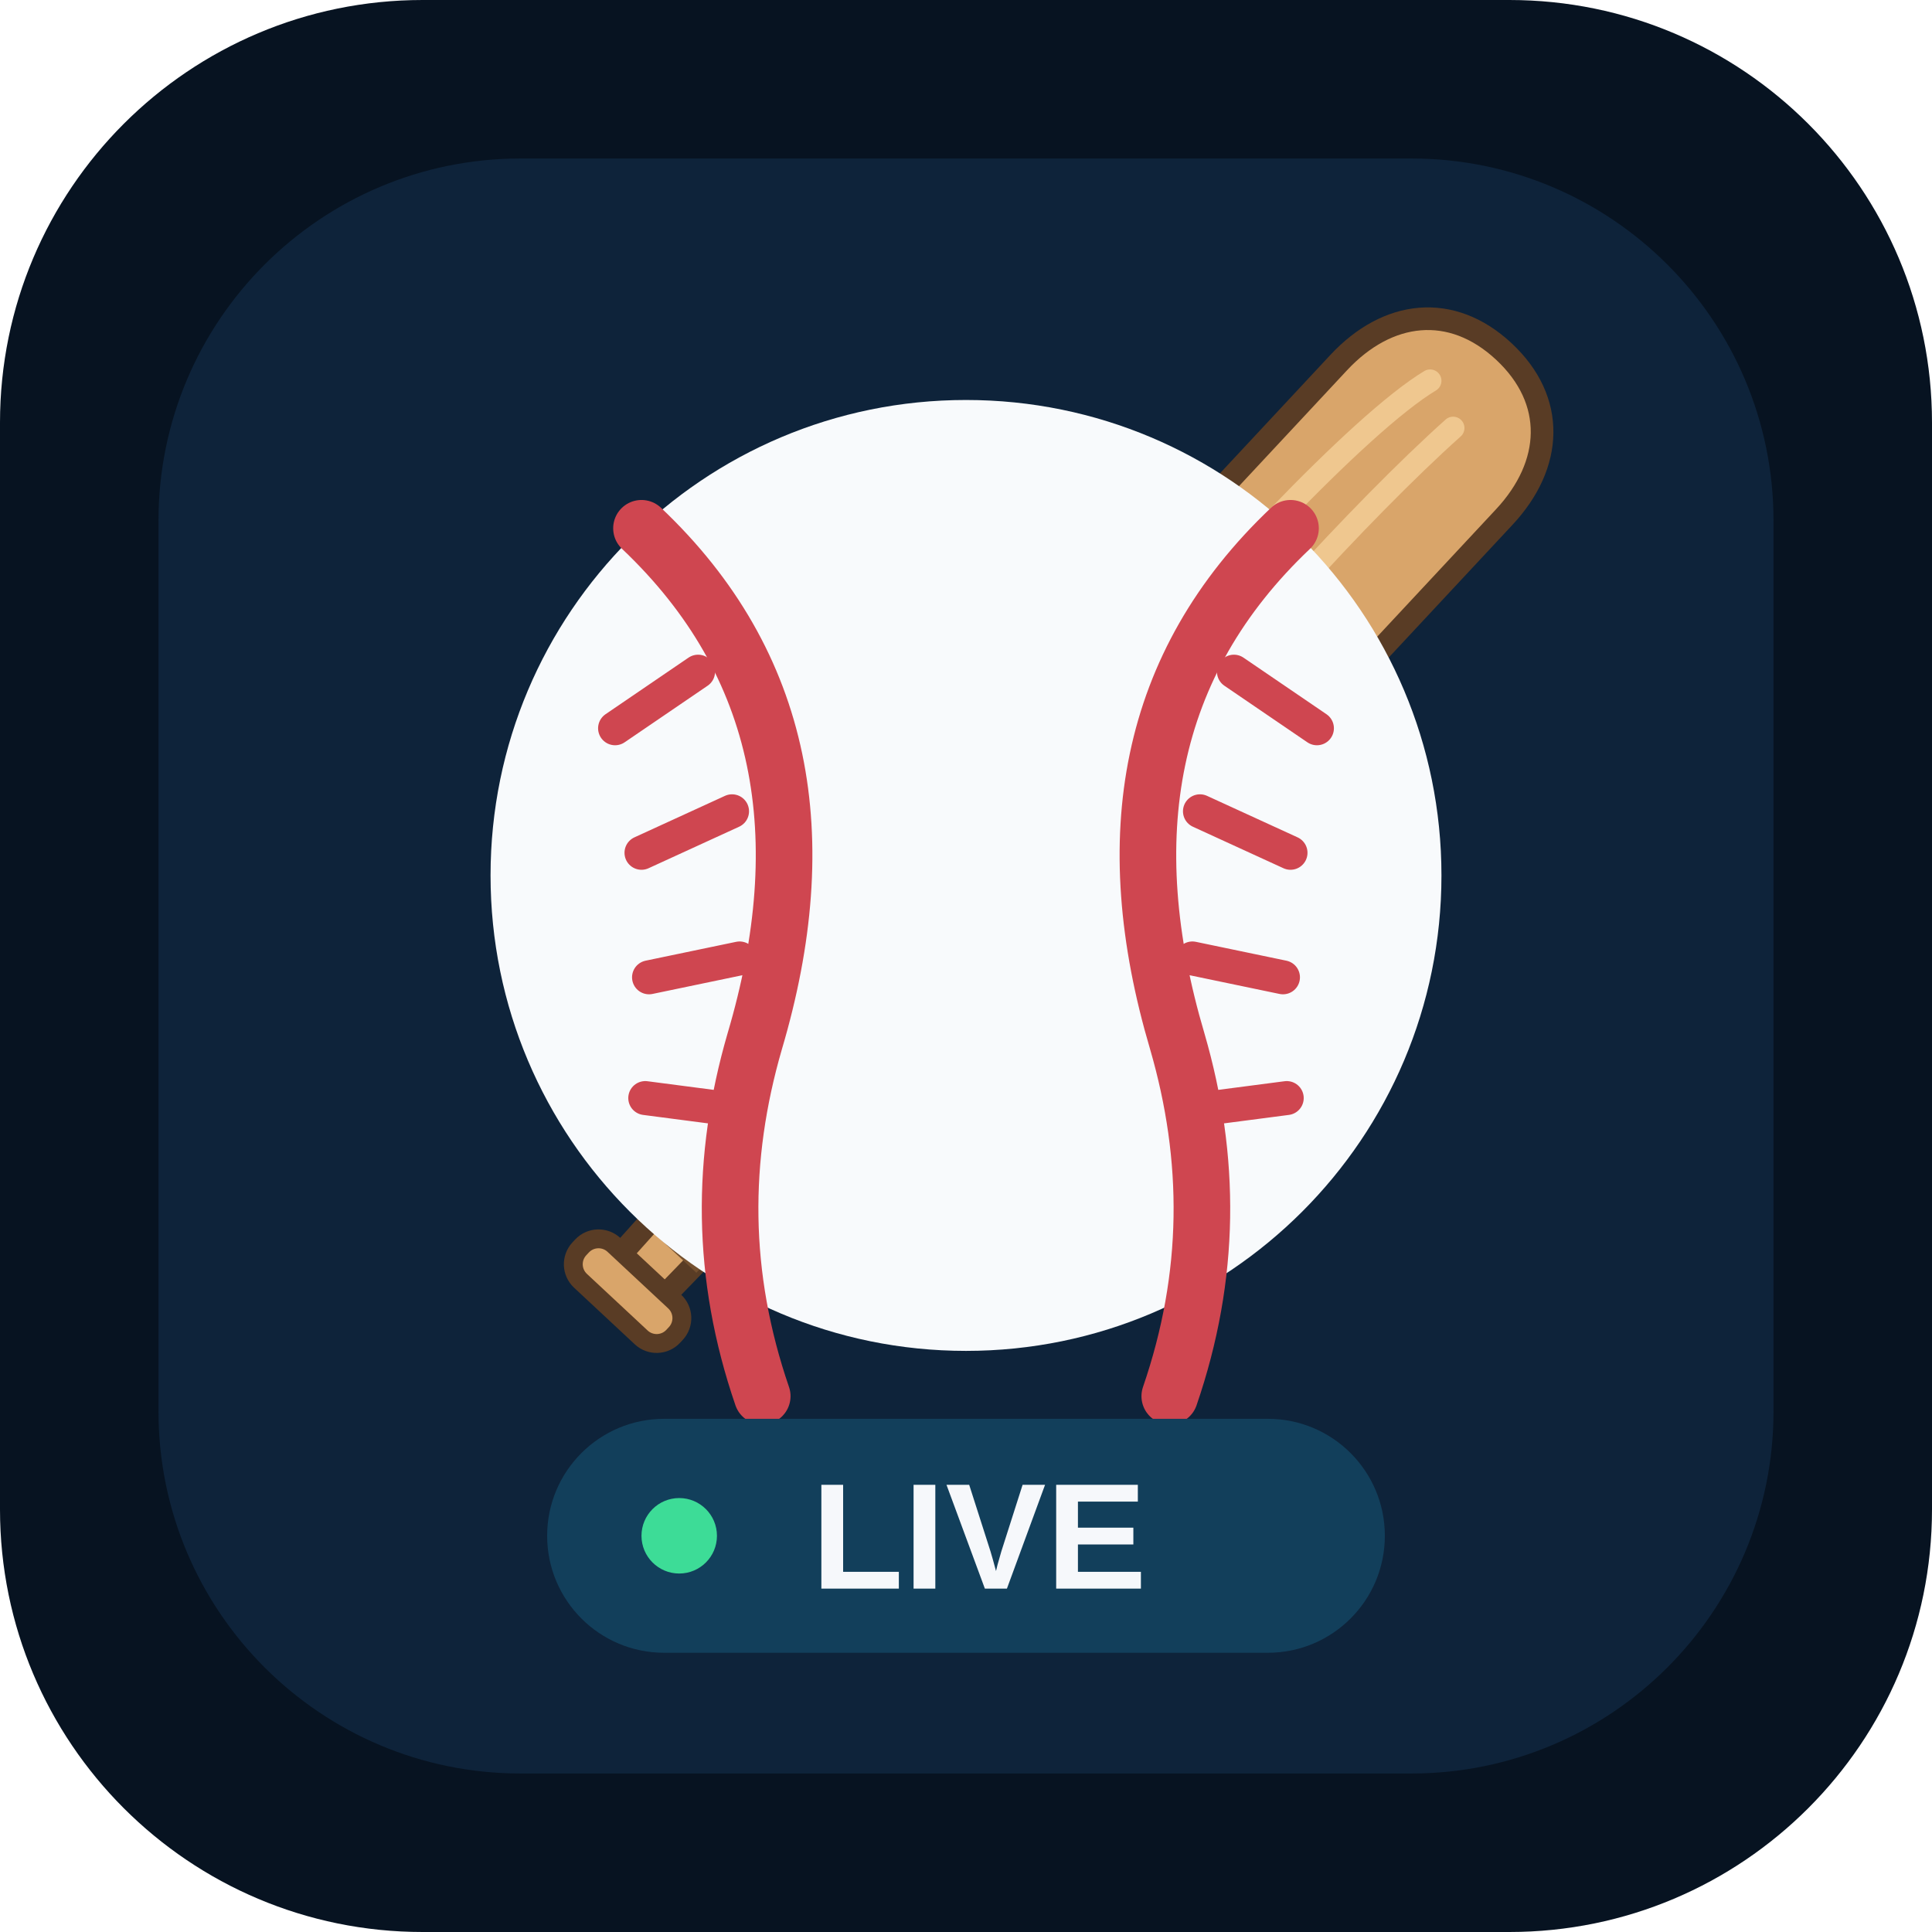
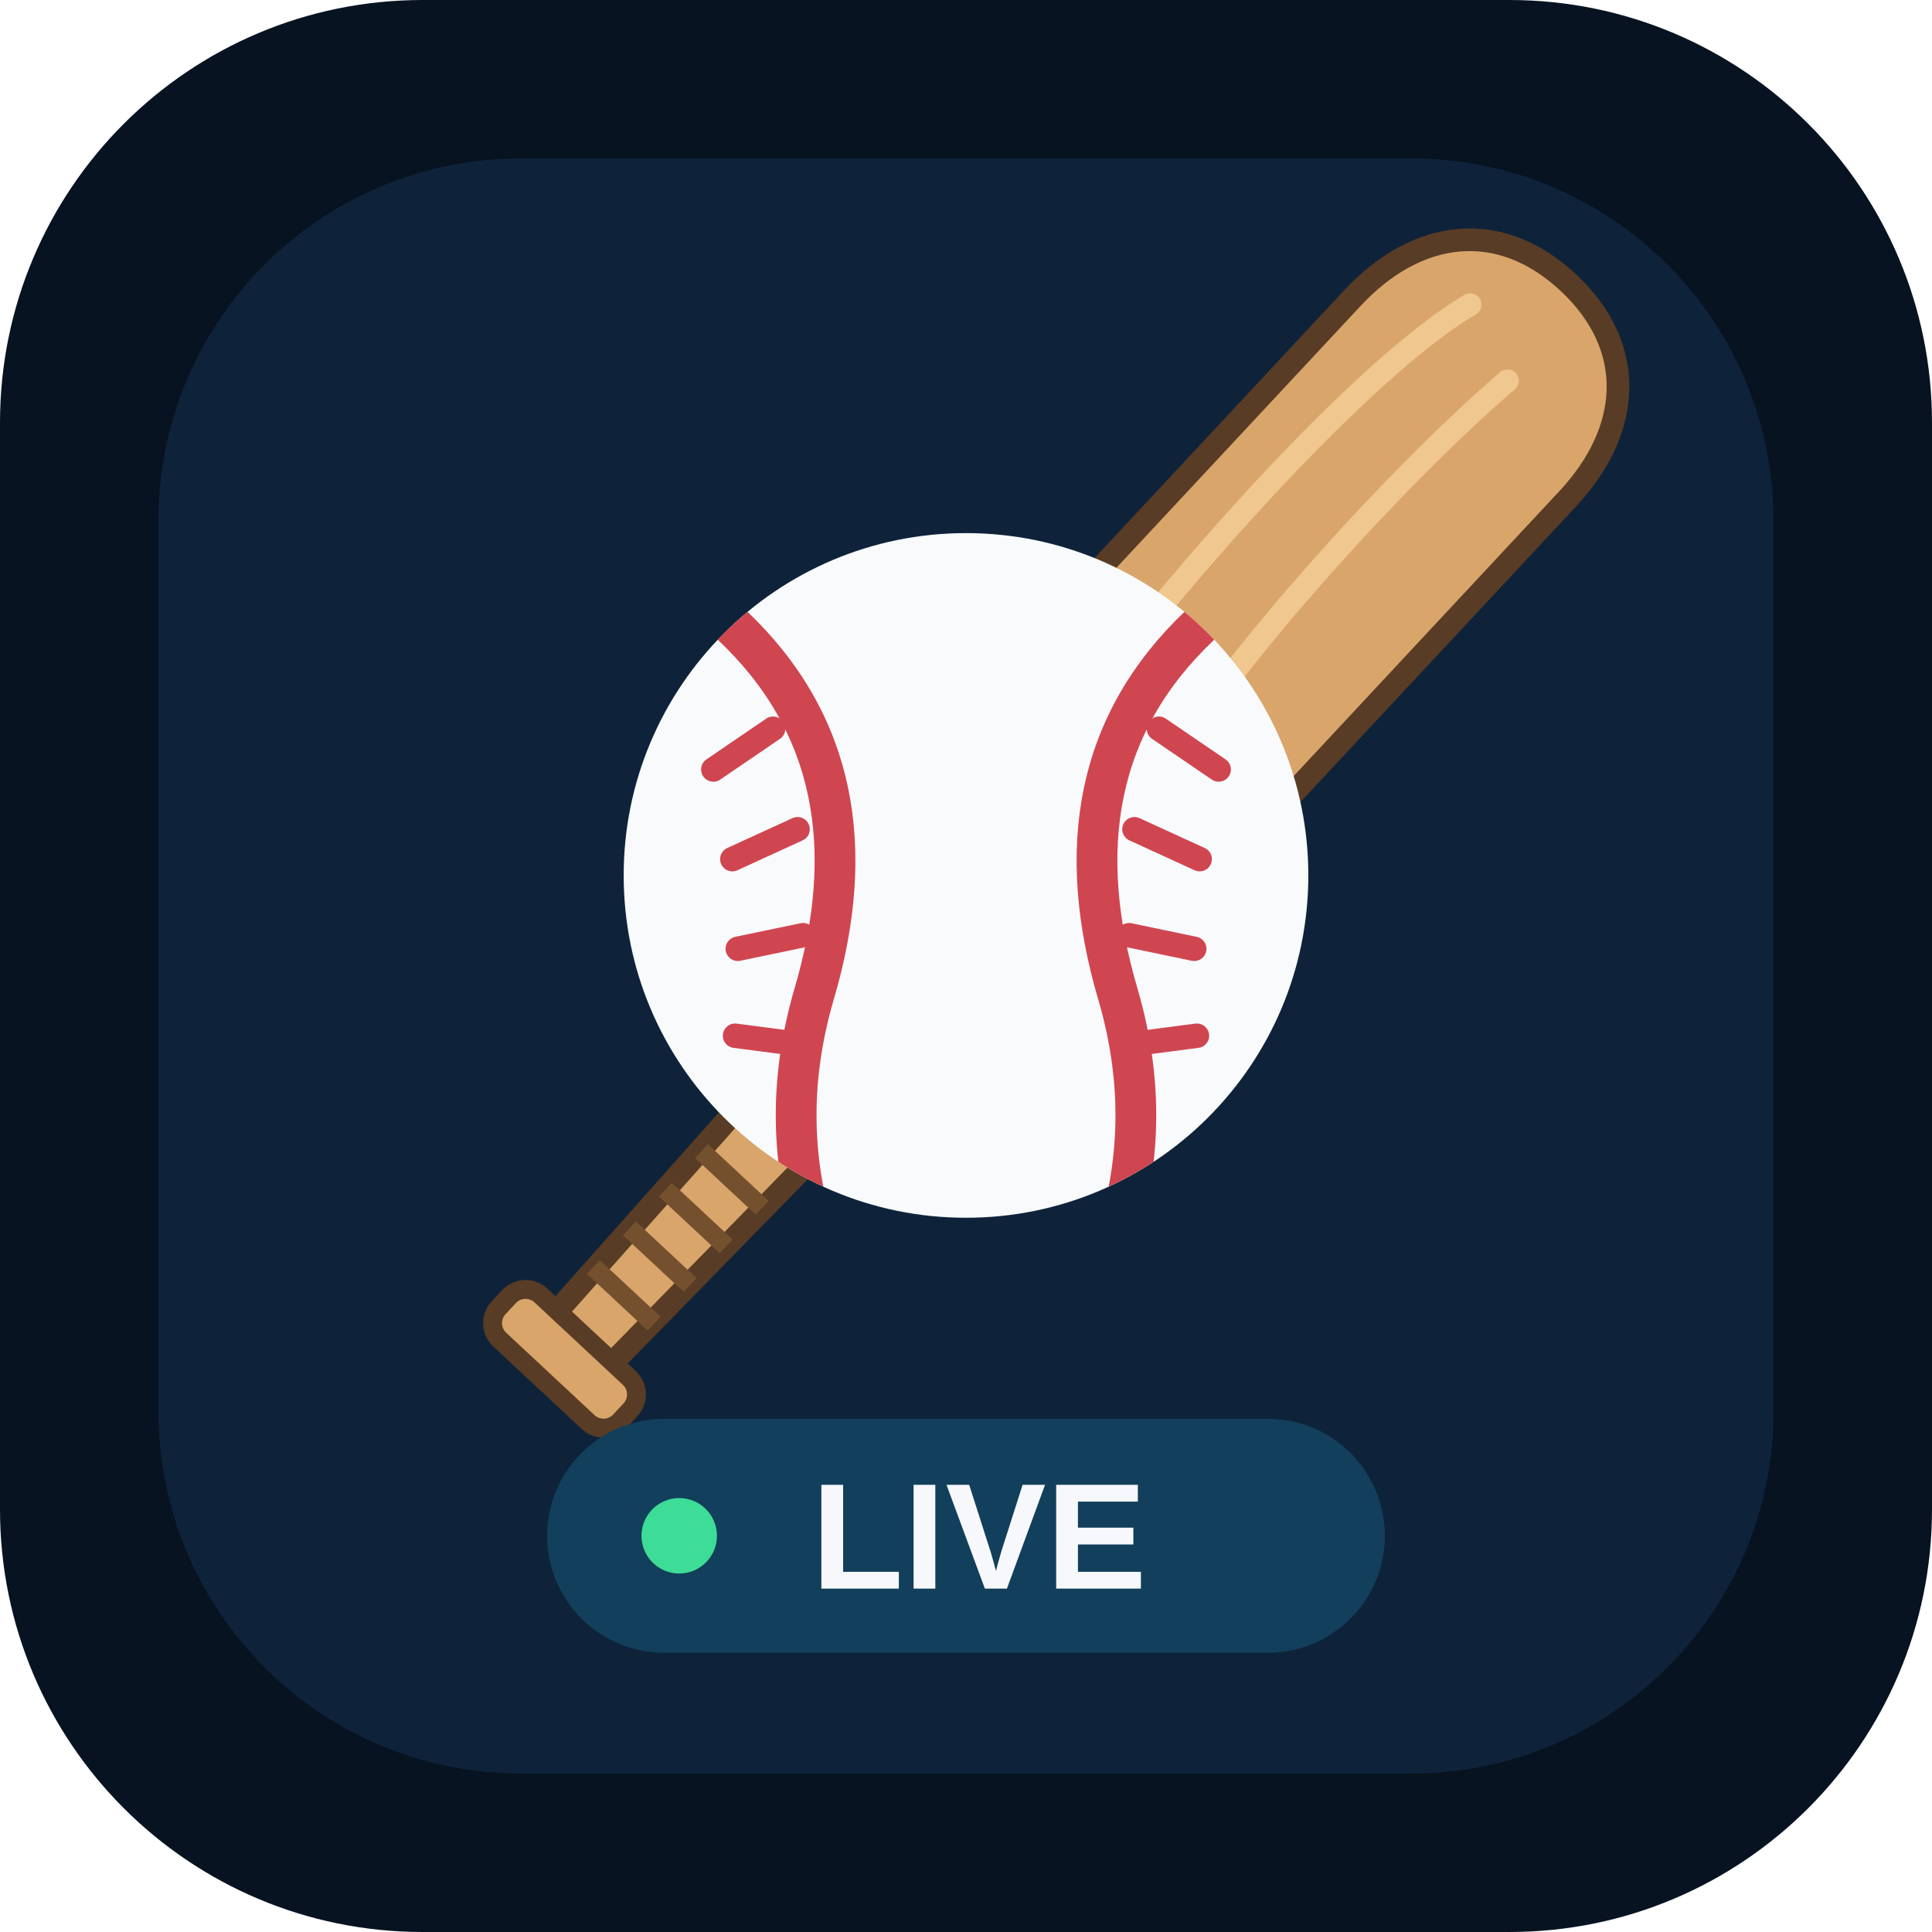
<svg xmlns="http://www.w3.org/2000/svg" viewBox="0 0 512 512">
  <rect width="512" height="512" rx="112" fill="#071321" />
  <rect x="42" y="42" width="428" height="428" rx="96" fill="#0e233a" />
  <g transform="rotate(43 256 246)">
-     <path d="M256 37c-19 0-30 13-30 32v107c0 34 17 63 20 91l2 105h16l2-105c3-28 20-57 20-91V69c0-19-11-32-30-32Z" fill="#d9a56a" stroke="#593c25" stroke-width="6" />
-     <path d="M247 56c-6 21-6 81-3 125m16-120c-3 33-2 88 1 116" fill="none" stroke="#efc78f" stroke-width="6" stroke-linecap="round" />
-     <path d="M246 323h20m-20 12h20m-20 12h20m-20 12h20" stroke="#74502f" stroke-width="5" />
-     <rect x="239" y="371" width="34" height="13" rx="6" fill="#d9a56a" stroke="#593c25" stroke-width="5" />
+     <path d="M256 12c-25 0-39 17-39 42v112c0 39 22 71 26 102l3 127h20l3-127c4-32 26-63 26-102V54c0-25-14-42-39-42Z" fill="#d9a56a" stroke="#593c25" stroke-width="6" />
+     <path d="M241 34c-8 27-8 86-4 134m25-126c-4 36-3 88 1 119" fill="none" stroke="#efc78f" stroke-width="6" stroke-linecap="round" />
+     <path d="M245 337h22m-22 14h22m-22 14h22m-22 14h22" stroke="#74502f" stroke-width="5" />
+     <rect x="234" y="394" width="44" height="16" rx="6" fill="#d9a56a" stroke="#593c25" stroke-width="5" />
  </g>
-   <circle cx="256" cy="232" r="126" fill="#f8fafc" />
-   <path d="M170 140c38 36 46 82 30 136-9 31-9 62 2 94" fill="none" stroke="#cf4650" stroke-width="15" stroke-linecap="round" />
-   <path d="M342 140c-38 36-46 82-30 136 9 31 9 62-2 94" fill="none" stroke="#cf4650" stroke-width="15" stroke-linecap="round" />
-   <g stroke="#cf4650" stroke-width="9" stroke-linecap="round">
-     <path d="M185 178l-22 15" />
-     <path d="M194 215l-24 11" />
-     <path d="M196 254l-24 5" />
-     <path d="M194 294l-23-3" />
-     <path d="M327 178l22 15" />
-     <path d="M318 215l24 11" />
-     <path d="M316 254l24 5" />
-     <path d="M318 294l23-3" />
+   <defs>
+     <clipPath id="ball-clip">
+       <circle cx="256" cy="232" r="126" />
+     </clipPath>
+   </defs>
+   <g transform="translate(256 232) scale(.72) translate(-256 -232)">
+     <g clip-path="url(#ball-clip)">
+       <circle cx="256" cy="232" r="126" fill="#f8fafc" />
+       <path d="M170 140c38 36 46 82 30 136-9 31-9 62 2 94" fill="none" stroke="#cf4650" stroke-width="15" stroke-linecap="round" />
+       <path d="M342 140c-38 36-46 82-30 136 9 31 9 62-2 94" fill="none" stroke="#cf4650" stroke-width="15" stroke-linecap="round" />
+       <g stroke="#cf4650" stroke-width="9" stroke-linecap="round">
+         <path d="M185 178l-22 15" />
+         <path d="M194 215l-24 11" />
+         <path d="M196 254l-24 5" />
+         <path d="M194 294l-23-3" />
+         <path d="M327 178l22 15" />
+         <path d="M318 215l24 11" />
+         <path d="M316 254l24 5" />
+         <path d="M318 294l23-3" />
+       </g>
+     </g>
  </g>
  <rect x="145" y="376" width="222" height="62" rx="31" fill="#123f5b" />
  <circle cx="180" cy="407" r="10" fill="#3ddc97" />
  <text x="215" y="421" font-family="Arial,Helvetica,sans-serif" font-size="40" font-weight="800" fill="#f6f8fb">LIVE</text>
</svg>
